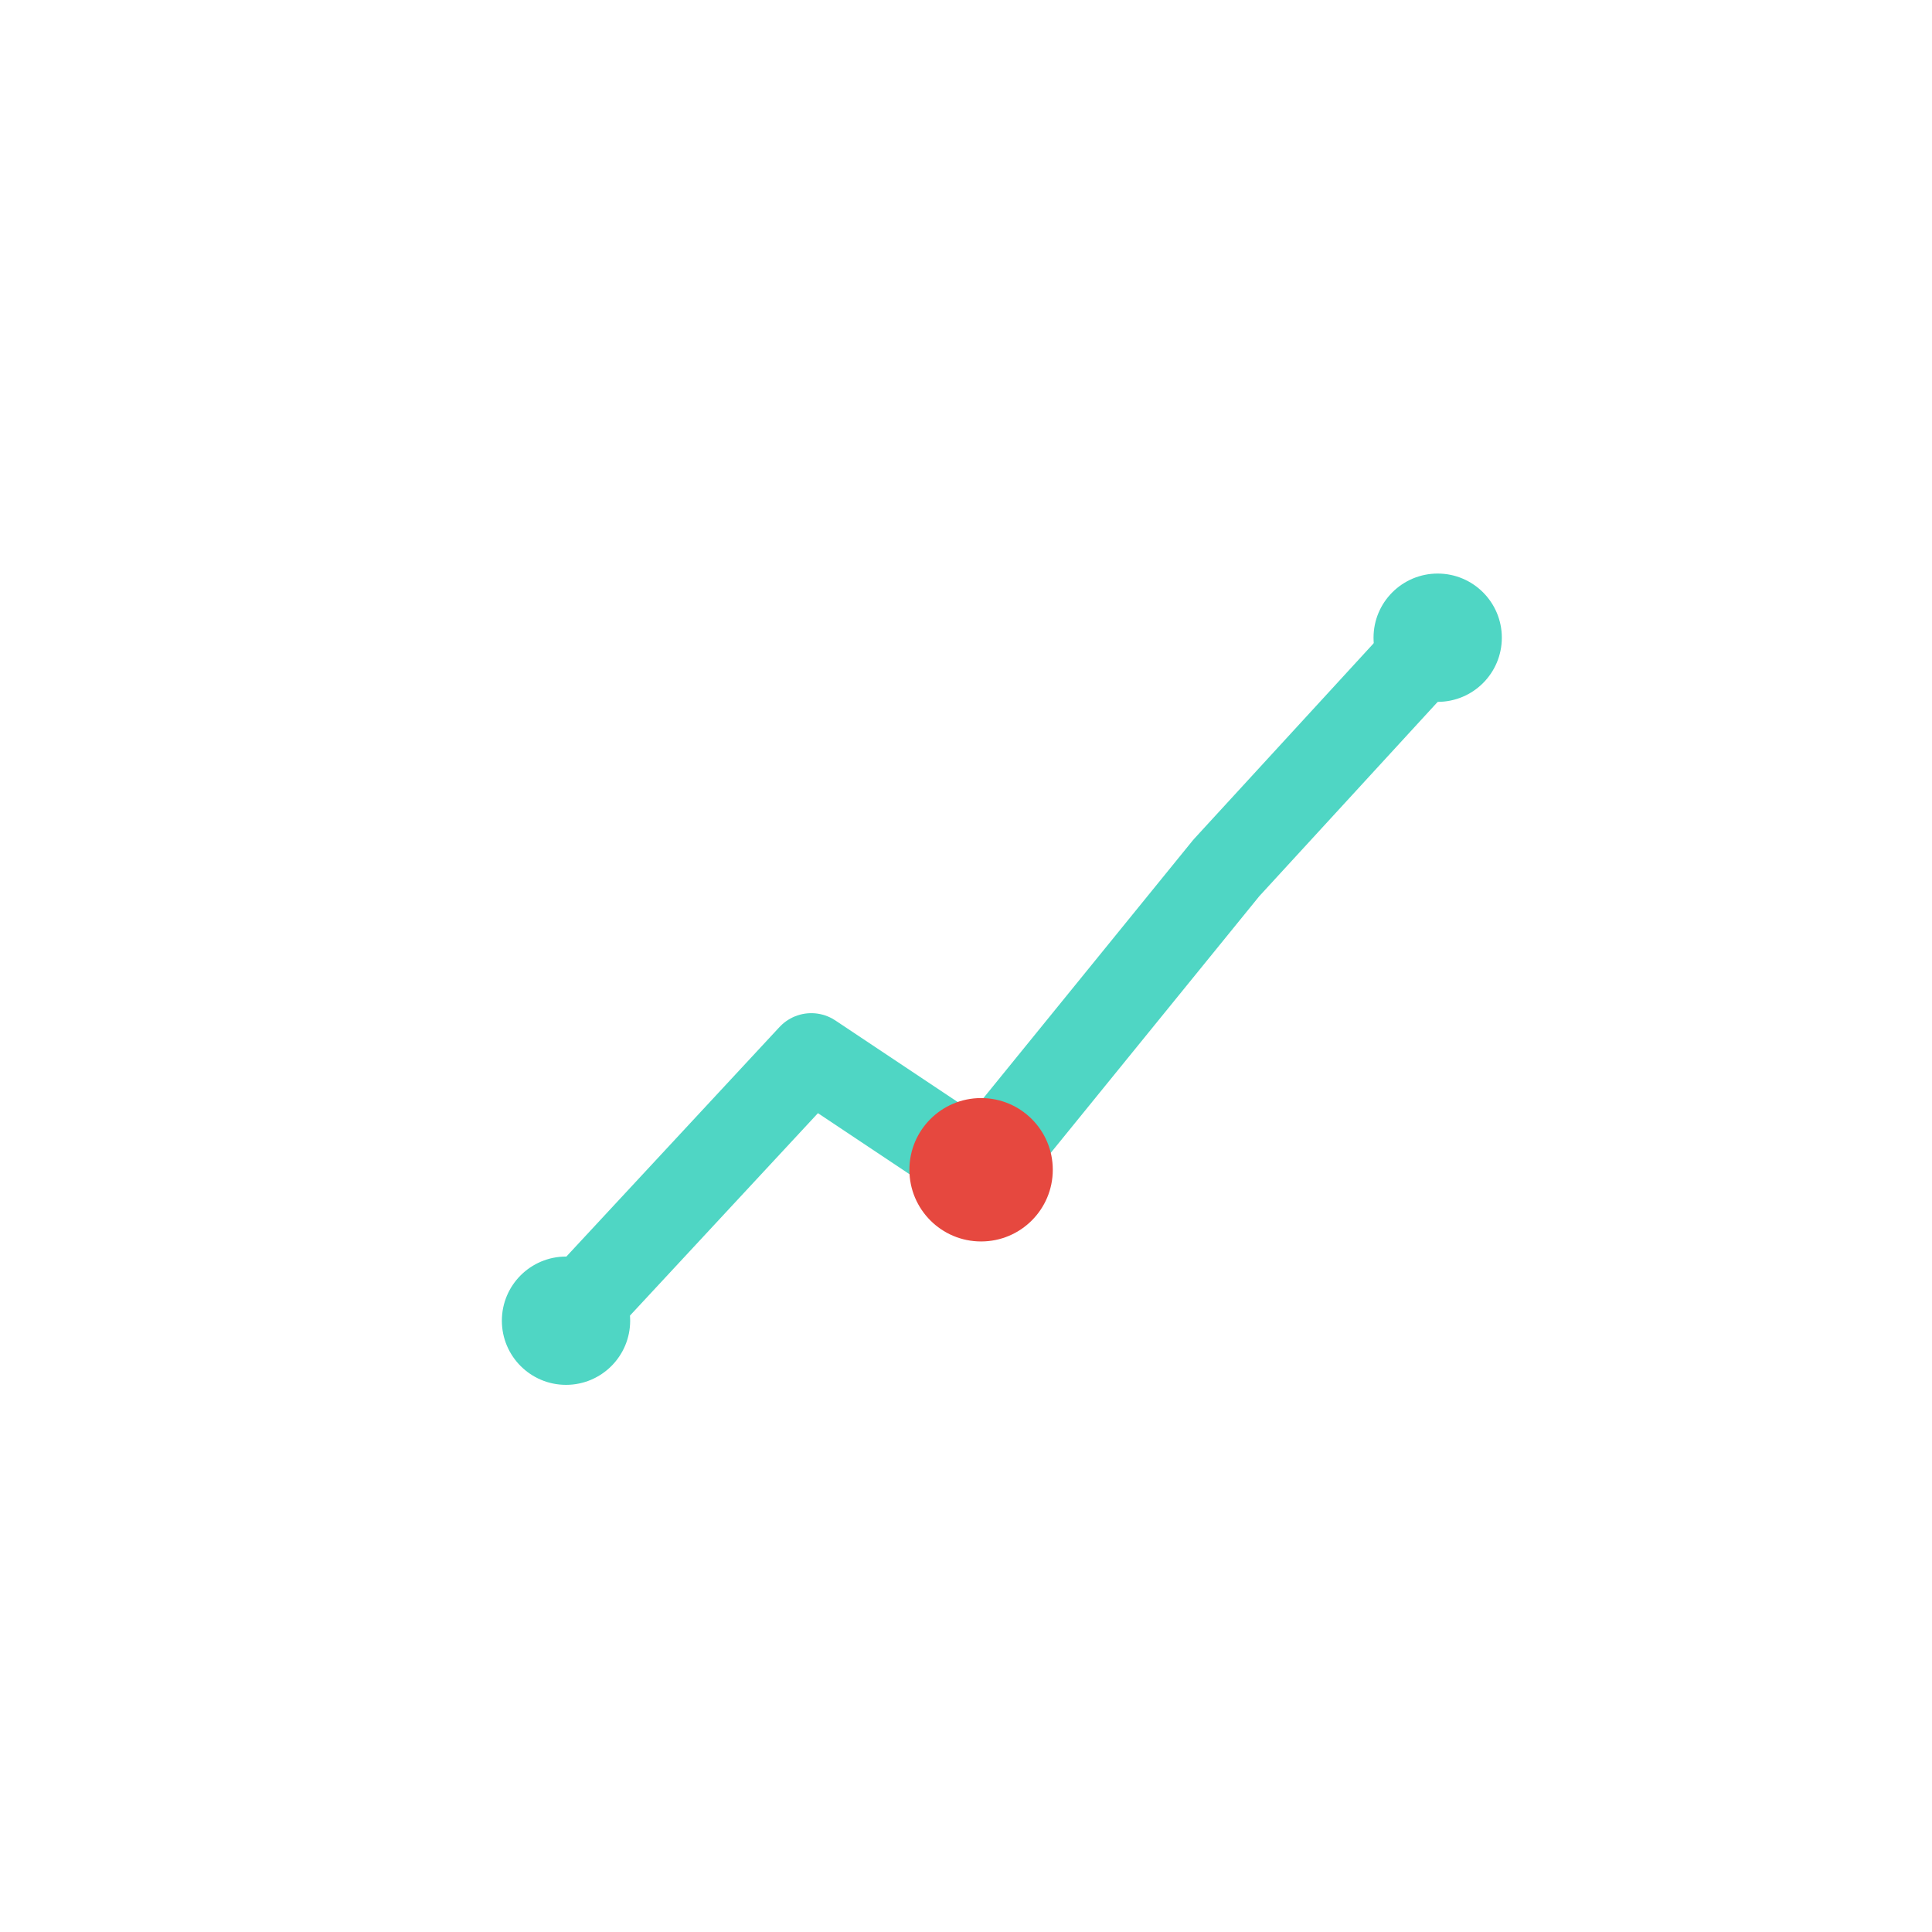
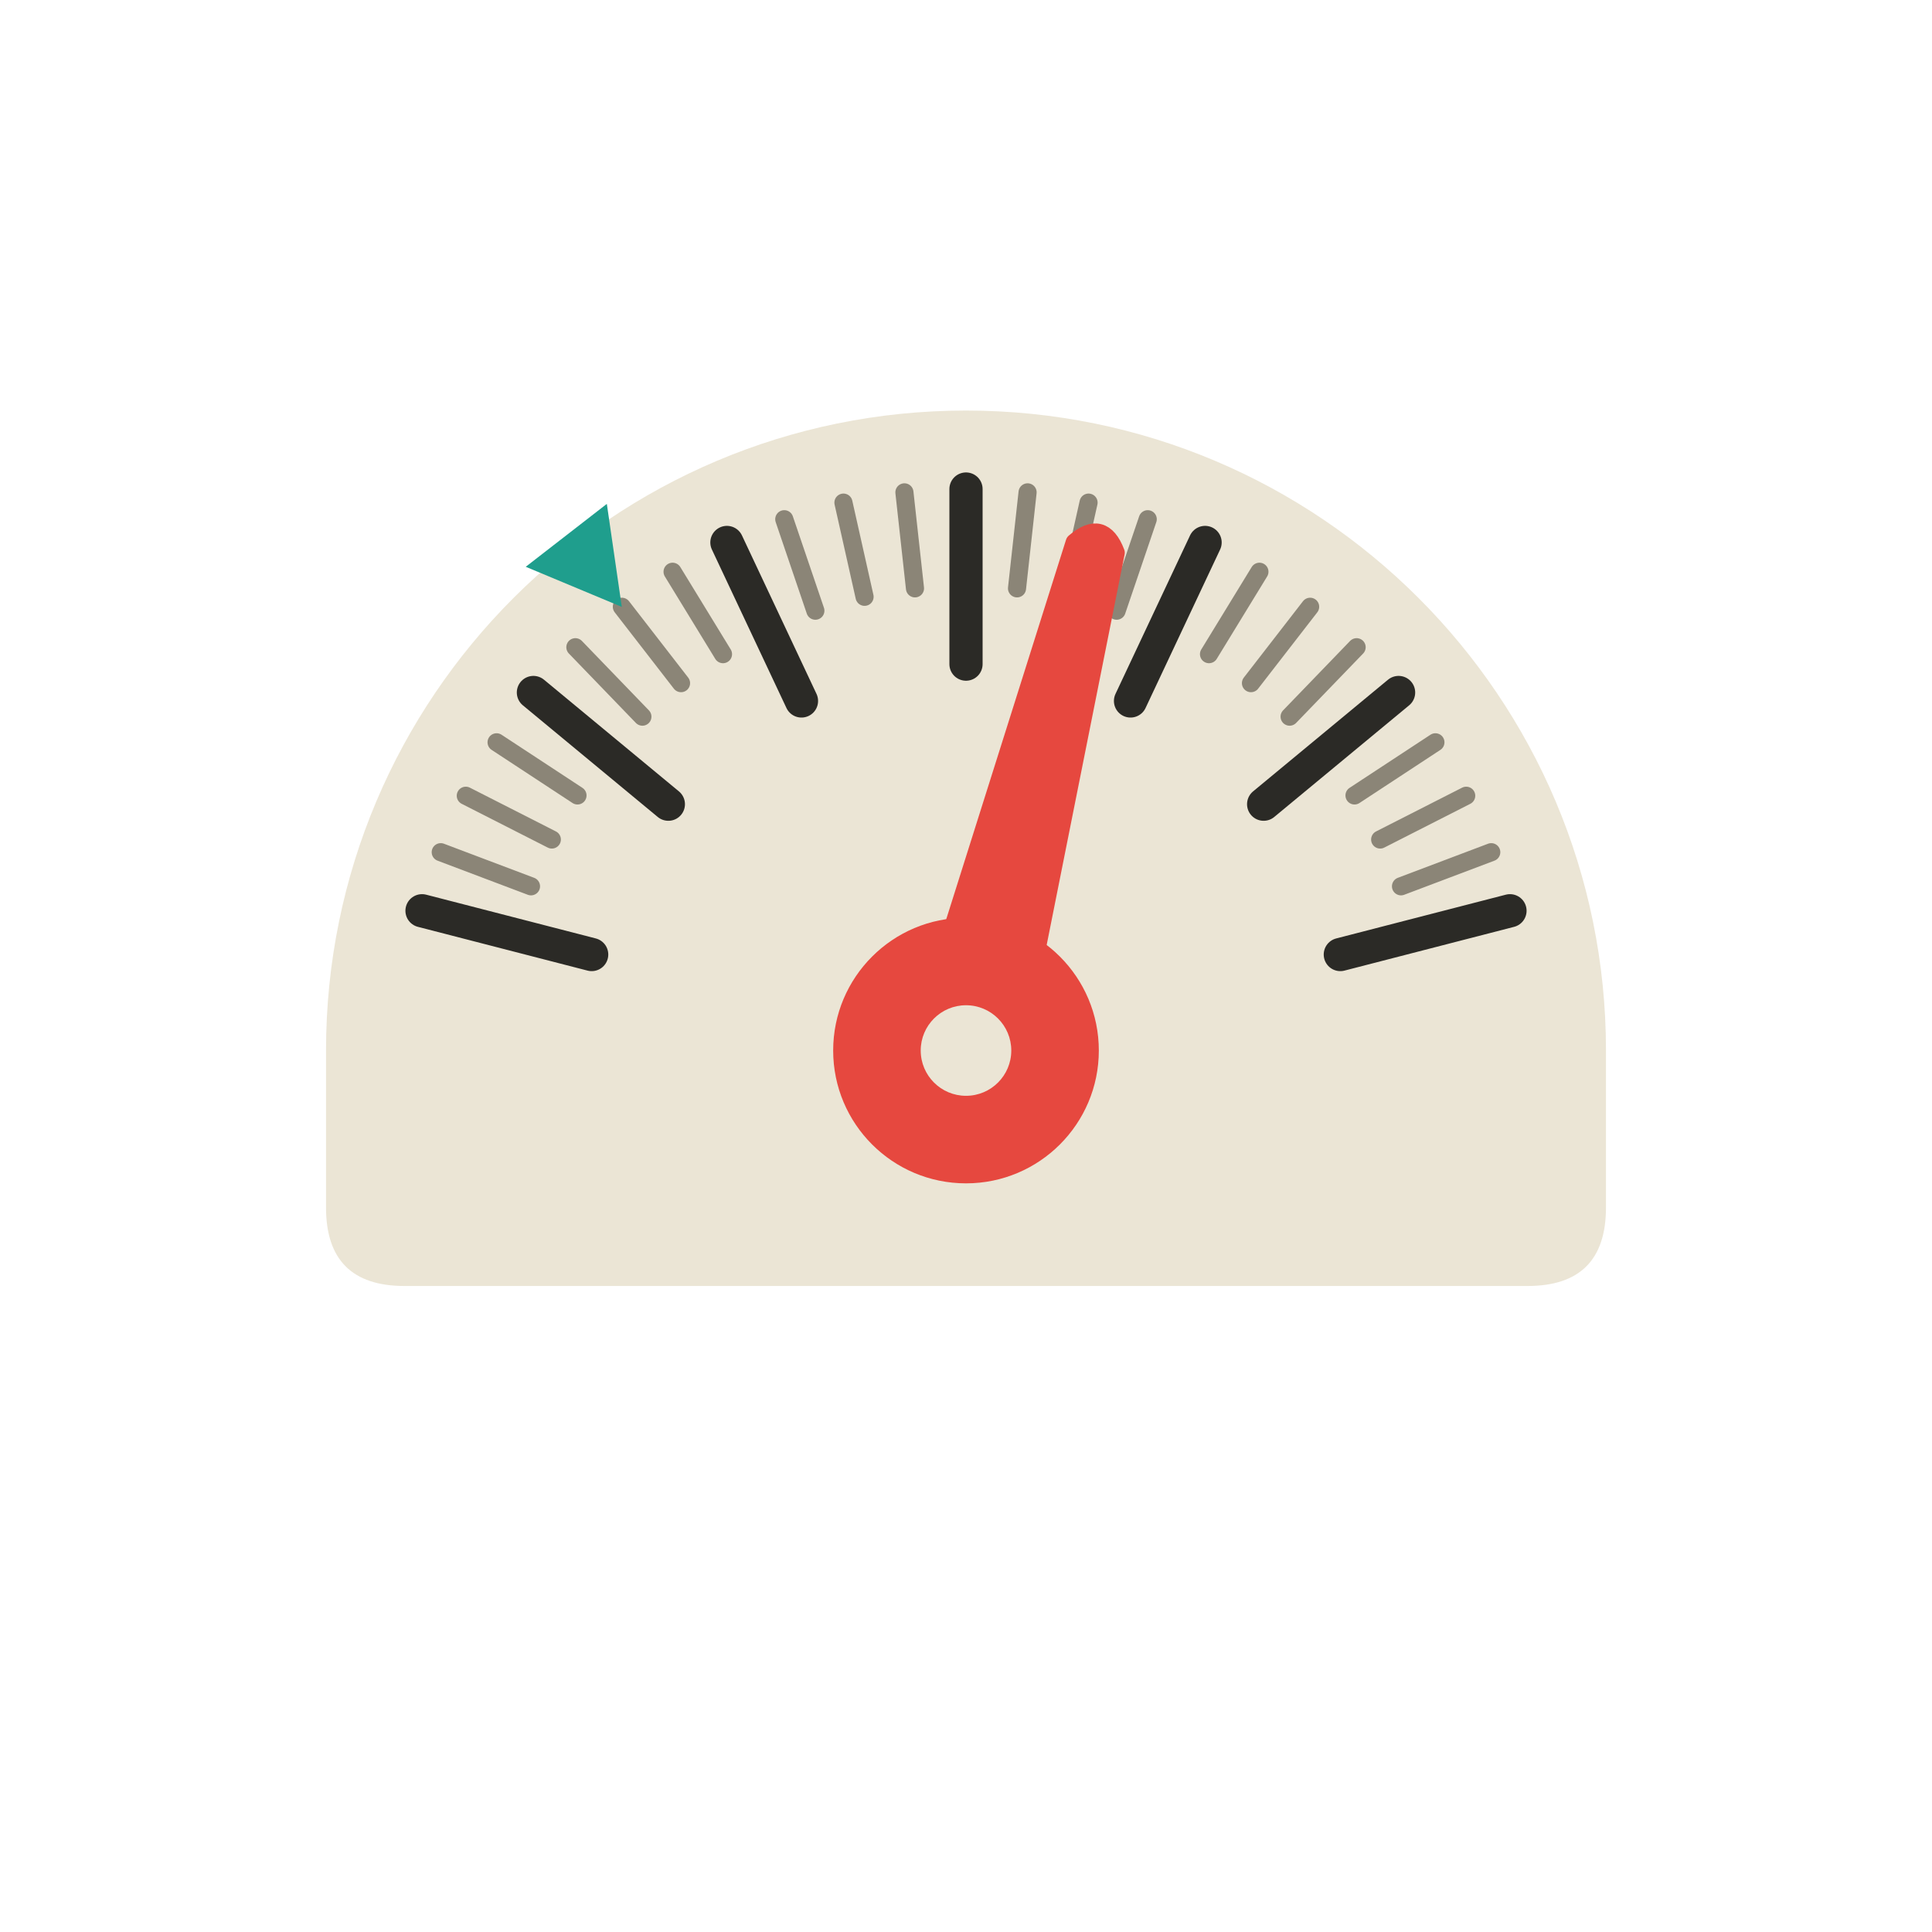
- <svg xmlns="http://www.w3.org/2000/svg" width="1024" height="1024" viewBox="0 0 1024 1024">
-   <polyline points="300,700 430,560 520,620 650,460 762,338" fill="none" stroke="#4fd6c4" stroke-width="46" stroke-linecap="round" stroke-linejoin="round" />
-   <circle cx="300" cy="700" r="34" fill="#4fd6c4" />
-   <circle cx="520" cy="620" r="38" fill="#e6483f" />
-   <circle cx="762" cy="338" r="34" fill="#4fd6c4" />
+ <svg xmlns="http://www.w3.org/2000/svg" viewBox="0 0 512 512" width="512" height="512">
+   <g transform="translate(256 256) scale(0.8) translate(-256 -290)">
+     <path d="M44 318 A 212 212 0 0 1 468 318 L 468 370 Q 468 396 442 396 L 70 396 Q 44 396 44 370 Z" fill="#ebe5d5" />
+     <line x1="75.8" y1="271.7" x2="132.0" y2="286.2" stroke="#2b2a26" stroke-width="11" stroke-linecap="round" />
+     <line x1="82.0" y1="252.3" x2="111.9" y2="263.6" stroke="#8b8577" stroke-width="6" stroke-linecap="round" />
+     <line x1="90.3" y1="233.6" x2="118.8" y2="248.1" stroke="#8b8577" stroke-width="6" stroke-linecap="round" />
+     <line x1="100.5" y1="215.9" x2="127.3" y2="233.5" stroke="#8b8577" stroke-width="6" stroke-linecap="round" />
+     <line x1="112.7" y1="199.4" x2="157.4" y2="236.4" stroke="#2b2a26" stroke-width="11" stroke-linecap="round" />
+     <line x1="126.6" y1="184.4" x2="148.8" y2="207.4" stroke="#8b8577" stroke-width="6" stroke-linecap="round" />
+     <line x1="142.0" y1="171.0" x2="161.6" y2="196.3" stroke="#8b8577" stroke-width="6" stroke-linecap="round" />
+     <line x1="158.8" y1="159.4" x2="175.5" y2="186.7" stroke="#8b8577" stroke-width="6" stroke-linecap="round" />
+     <line x1="176.8" y1="149.7" x2="201.5" y2="202.2" stroke="#2b2a26" stroke-width="11" stroke-linecap="round" />
+     <line x1="195.8" y1="142.0" x2="206.1" y2="172.3" stroke="#8b8577" stroke-width="6" stroke-linecap="round" />
+     <line x1="215.4" y1="136.5" x2="222.4" y2="167.7" stroke="#8b8577" stroke-width="6" stroke-linecap="round" />
+     <line x1="235.6" y1="133.1" x2="239.1" y2="164.9" stroke="#8b8577" stroke-width="6" stroke-linecap="round" />
+     <line x1="256.0" y1="132.0" x2="256.0" y2="190.0" stroke="#2b2a26" stroke-width="11" stroke-linecap="round" />
+     <line x1="276.4" y1="133.1" x2="272.9" y2="164.9" stroke="#8b8577" stroke-width="6" stroke-linecap="round" />
+     <line x1="296.6" y1="136.5" x2="289.6" y2="167.7" stroke="#8b8577" stroke-width="6" stroke-linecap="round" />
+     <line x1="316.2" y1="142.0" x2="305.9" y2="172.3" stroke="#8b8577" stroke-width="6" stroke-linecap="round" />
+     <line x1="335.2" y1="149.7" x2="310.5" y2="202.2" stroke="#2b2a26" stroke-width="11" stroke-linecap="round" />
+     <line x1="353.2" y1="159.4" x2="336.5" y2="186.7" stroke="#8b8577" stroke-width="6" stroke-linecap="round" />
+     <line x1="370.0" y1="171.0" x2="350.4" y2="196.3" stroke="#8b8577" stroke-width="6" stroke-linecap="round" />
+     <line x1="385.4" y1="184.4" x2="363.2" y2="207.4" stroke="#8b8577" stroke-width="6" stroke-linecap="round" />
+     <line x1="399.3" y1="199.4" x2="354.6" y2="236.4" stroke="#2b2a26" stroke-width="11" stroke-linecap="round" />
+     <line x1="411.5" y1="215.9" x2="384.7" y2="233.5" stroke="#8b8577" stroke-width="6" stroke-linecap="round" />
+     <line x1="421.7" y1="233.6" x2="393.2" y2="248.1" stroke="#8b8577" stroke-width="6" stroke-linecap="round" />
+     <line x1="430.0" y1="252.3" x2="400.1" y2="263.6" stroke="#8b8577" stroke-width="6" stroke-linecap="round" />
+     <line x1="436.2" y1="271.7" x2="380.0" y2="286.2" stroke="#2b2a26" stroke-width="11" stroke-linecap="round" />
+     <path d="M121.3 142.3 l34 0 l-17 30 z" fill="#1f9e8d" transform="rotate(322.20 138.3 166.3)" />
+     <path d="M265.2,355.5 L305.6,153.1 Q301.3,141.7 292.0,149.7 L229.9,346.4 Z" fill="#e6483f" stroke="#e6483f" stroke-width="6" stroke-linejoin="round" />
+     <circle cx="256" cy="318" r="44" fill="#e6483f" />
+     <circle cx="256" cy="318" r="15" fill="#ebe5d5" />
+   </g>
</svg>
